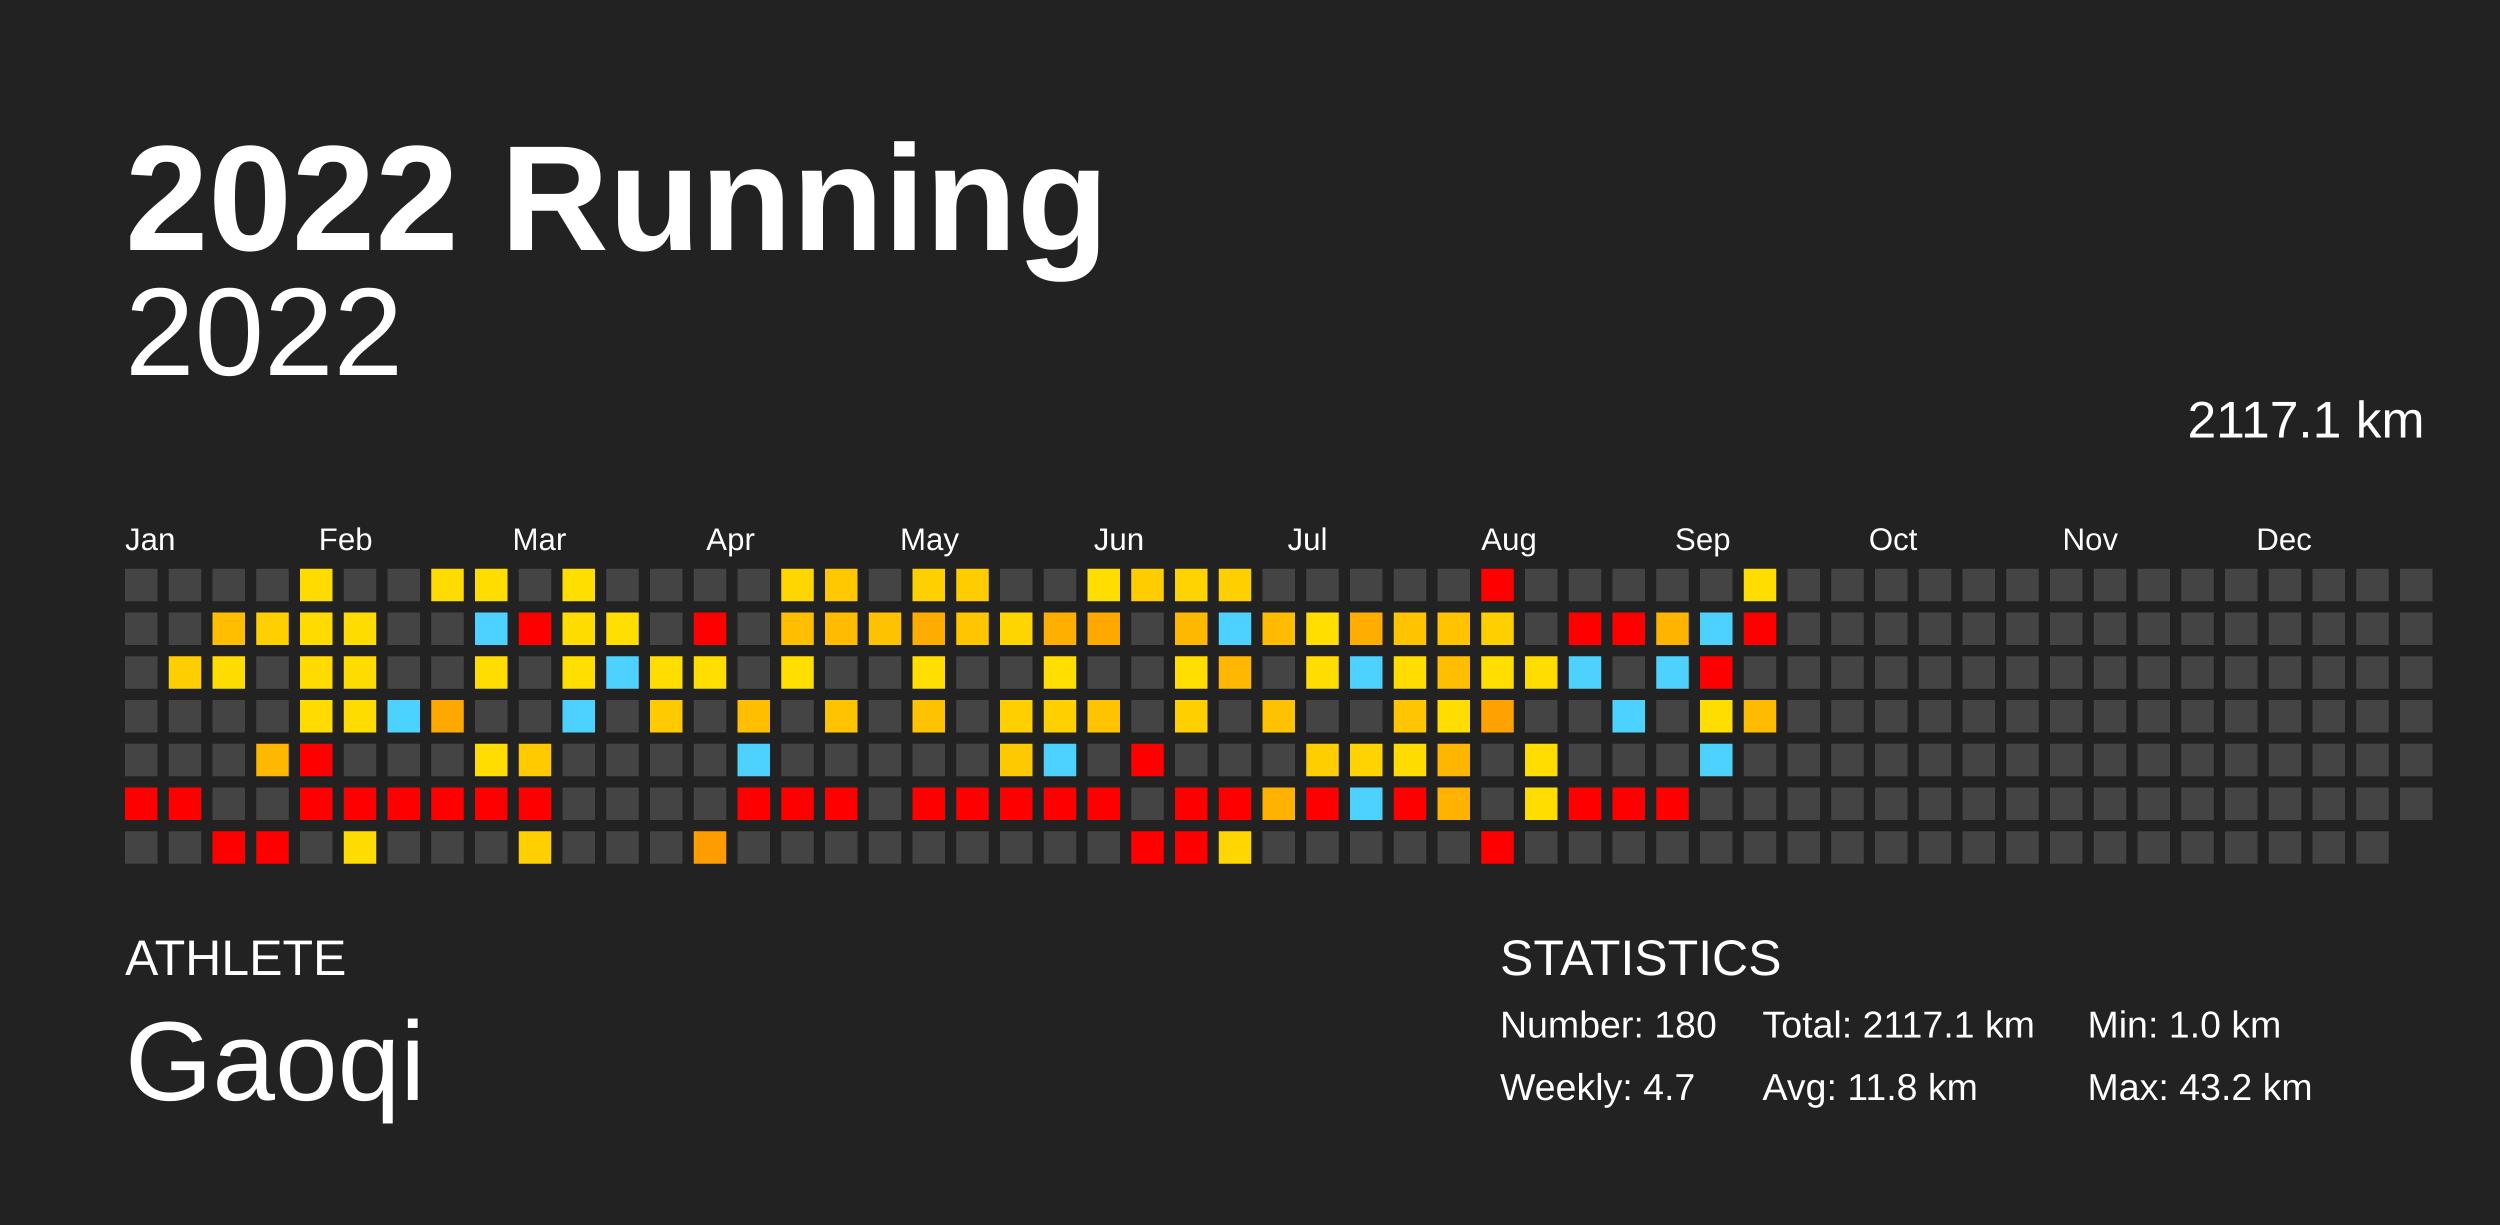
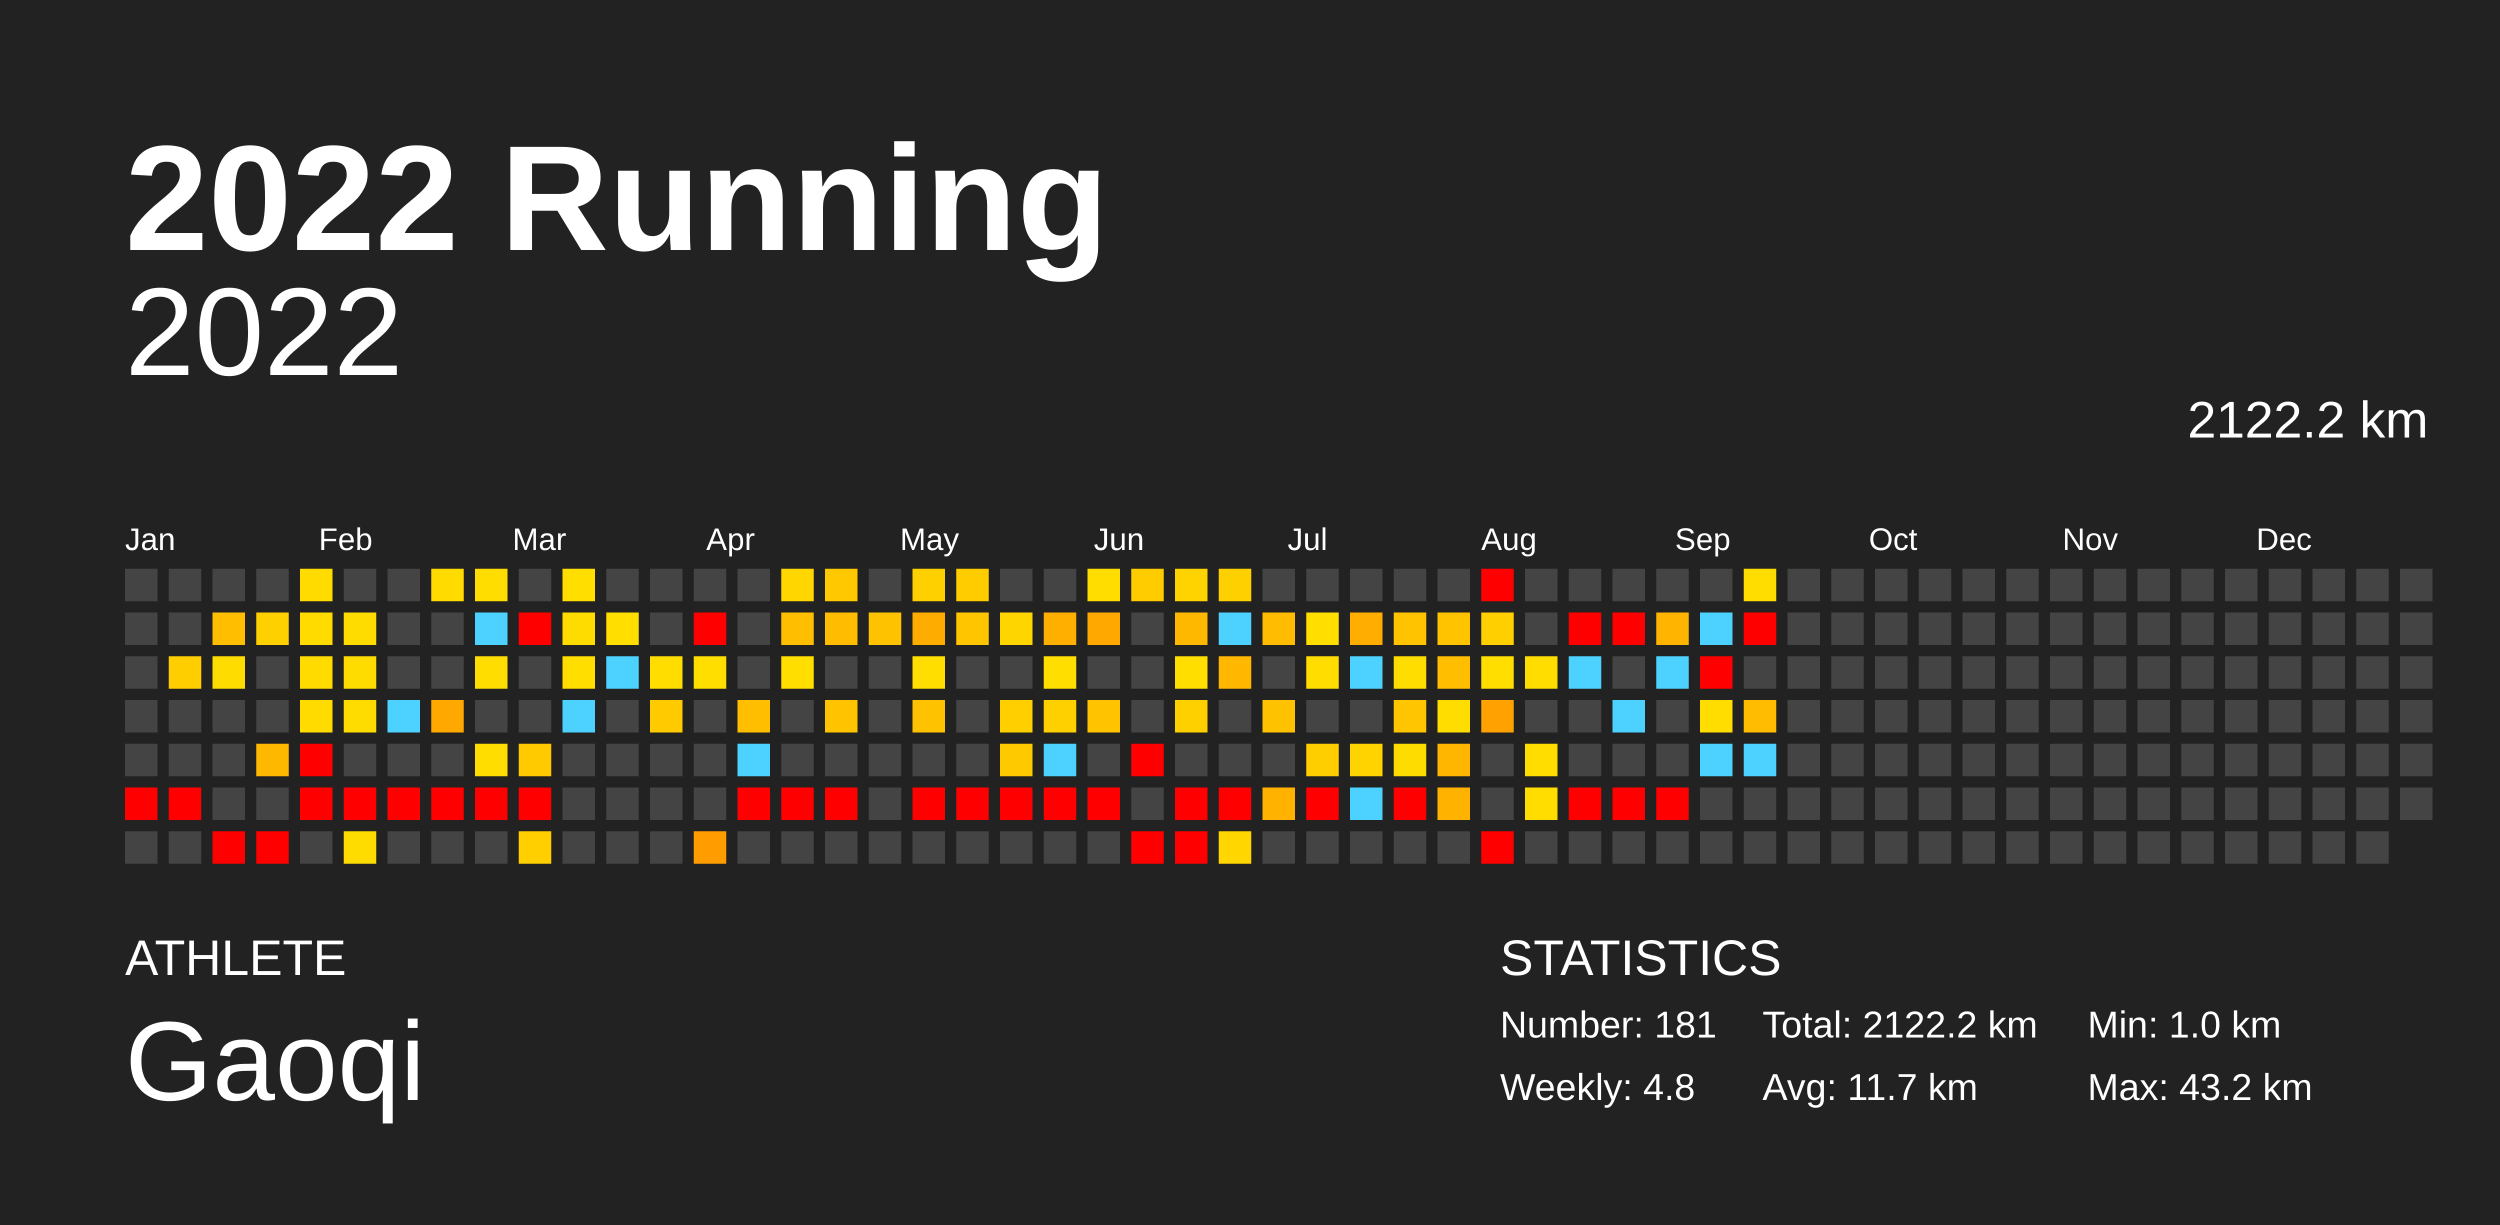
<svg xmlns="http://www.w3.org/2000/svg" baseProfile="full" height="98mm" version="1.1" viewBox="0,0,200,98" width="200mm">
  <defs />
  <rect fill="#222222" height="98" width="200" x="0" y="0" />
  <text fill="#FFFFFF" style="font-size:12px; font-family:Arial; font-weight:bold;" x="10" y="20">2022 Running</text>
  <text fill="#FFFFFF" style="font-size:4px; font-family:Arial" x="10" y="78">ATHLETE</text>
  <text fill="#FFFFFF" style="font-size:9px; font-family:Arial" x="10" y="88">Gaoqi</text>
  <text fill="#FFFFFF" style="font-size:4px; font-family:Arial" x="120" y="78">STATISTICS</text>
-   <text fill="#FFFFFF" style="font-size:3px; font-family:Arial" x="120" y="83">Number: 180</text>
-   <text fill="#FFFFFF" style="font-size:3px; font-family:Arial" x="120" y="88">Weekly: 4.7</text>
-   <text fill="#FFFFFF" style="font-size:3px; font-family:Arial" x="141" y="83">Total: 2117.1 km</text>
-   <text fill="#FFFFFF" style="font-size:3px; font-family:Arial" x="141" y="88">Avg: 11.8 km</text>
+   <text fill="#FFFFFF" style="font-size:3px; font-family:Arial" x="120" y="83">Number: 181</text>
+   <text fill="#FFFFFF" style="font-size:3px; font-family:Arial" x="120" y="88">Weekly: 4.8</text>
+   <text fill="#FFFFFF" style="font-size:3px; font-family:Arial" x="141" y="83">Total: 2122.2 km</text>
+   <text fill="#FFFFFF" style="font-size:3px; font-family:Arial" x="141" y="88">Avg: 11.7 km</text>
  <text fill="#FFFFFF" style="font-size:3px; font-family:Arial" x="167" y="83">Min: 1.0 km</text>
  <text fill="#FFFFFF" style="font-size:3px; font-family:Arial" x="167" y="88">Max: 43.2 km</text>
  <text alignment-baseline="hanging" fill="#FFFFFF" style="font-size:10.0px; font-family:Arial;" x="10" y="30">2022</text>
-   <text alignment-baseline="hanging" fill="#FFFFFF" style="font-size:4.125px; font-family:Arial;" x="175" y="35">2117.1 km</text>
+   <text alignment-baseline="hanging" fill="#FFFFFF" style="font-size:4.125px; font-family:Arial;" x="175" y="35">2122.2 km</text>
  <text fill="#FFFFFF" style="font-size:2.5px; font-family:Arial" x="10.0" y="44">Jan</text>
  <text fill="#FFFFFF" style="font-size:2.5px; font-family:Arial" x="25.5" y="44">Feb</text>
  <text fill="#FFFFFF" style="font-size:2.5px; font-family:Arial" x="41.0" y="44">Mar</text>
  <text fill="#FFFFFF" style="font-size:2.5px; font-family:Arial" x="56.5" y="44">Apr</text>
  <text fill="#FFFFFF" style="font-size:2.5px; font-family:Arial" x="72.0" y="44">May</text>
  <text fill="#FFFFFF" style="font-size:2.5px; font-family:Arial" x="87.5" y="44">Jun</text>
  <text fill="#FFFFFF" style="font-size:2.5px; font-family:Arial" x="103.0" y="44">Jul</text>
  <text fill="#FFFFFF" style="font-size:2.5px; font-family:Arial" x="118.5" y="44">Aug</text>
  <text fill="#FFFFFF" style="font-size:2.5px; font-family:Arial" x="134.0" y="44">Sep</text>
  <text fill="#FFFFFF" style="font-size:2.5px; font-family:Arial" x="149.5" y="44">Oct</text>
  <text fill="#FFFFFF" style="font-size:2.5px; font-family:Arial" x="165.0" y="44">Nov</text>
  <text fill="#FFFFFF" style="font-size:2.5px; font-family:Arial" x="180.5" y="44">Dec</text>
  <rect fill="#444444" height="2.6" width="2.6" x="10.0" y="45.5" />
  <rect fill="#444444" height="2.6" width="2.6" x="10.0" y="49.0" />
  <rect fill="#444444" height="2.6" width="2.6" x="10.0" y="52.5" />
  <rect fill="#444444" height="2.6" width="2.6" x="10.0" y="56.0" />
  <rect fill="#444444" height="2.6" width="2.6" x="10.0" y="59.5" />
  <rect fill="red" height="2.6" width="2.6" x="10.0" y="63.0" />
  <rect fill="#444444" height="2.6" width="2.6" x="10.0" y="66.5" />
  <rect fill="#444444" height="2.6" width="2.6" x="13.5" y="45.5" />
  <rect fill="#444444" height="2.6" width="2.6" x="13.5" y="49.0" />
  <rect fill="#ffce00" height="2.6" width="2.6" x="13.5" y="52.5" />
  <rect fill="#444444" height="2.6" width="2.6" x="13.5" y="56.0" />
  <rect fill="#444444" height="2.6" width="2.6" x="13.5" y="59.5" />
  <rect fill="red" height="2.6" width="2.6" x="13.5" y="63.0" />
  <rect fill="#444444" height="2.6" width="2.6" x="13.5" y="66.5" />
  <rect fill="#444444" height="2.6" width="2.6" x="17.0" y="45.5" />
  <rect fill="#ffbf00" height="2.6" width="2.6" x="17.0" y="49.0" />
  <rect fill="#ffdc00" height="2.6" width="2.6" x="17.0" y="52.5" />
  <rect fill="#444444" height="2.6" width="2.6" x="17.0" y="56.0" />
  <rect fill="#444444" height="2.6" width="2.6" x="17.0" y="59.5" />
  <rect fill="#444444" height="2.6" width="2.6" x="17.0" y="63.0" />
  <rect fill="red" height="2.6" width="2.6" x="17.0" y="66.5" />
  <rect fill="#444444" height="2.6" width="2.6" x="20.5" y="45.5" />
  <rect fill="#ffd000" height="2.6" width="2.6" x="20.5" y="49.0" />
  <rect fill="#444444" height="2.6" width="2.6" x="20.5" y="52.5" />
  <rect fill="#444444" height="2.6" width="2.6" x="20.5" y="56.0" />
  <rect fill="#ffb800" height="2.6" width="2.6" x="20.5" y="59.5" />
  <rect fill="#444444" height="2.6" width="2.6" x="20.5" y="63.0" />
  <rect fill="red" height="2.6" width="2.6" x="20.5" y="66.5" />
  <rect fill="#ffdb00" height="2.6" width="2.6" x="24.0" y="45.5" />
  <rect fill="#ffdb00" height="2.6" width="2.6" x="24.0" y="49.0" />
  <rect fill="#ffdb00" height="2.6" width="2.6" x="24.0" y="52.5" />
  <rect fill="#ffdb00" height="2.6" width="2.6" x="24.0" y="56.0" />
  <rect fill="red" height="2.6" width="2.6" x="24.0" y="59.5" />
  <rect fill="red" height="2.6" width="2.6" x="24.0" y="63.0" />
  <rect fill="#444444" height="2.6" width="2.6" x="24.0" y="66.5" />
  <rect fill="#444444" height="2.6" width="2.6" x="27.5" y="45.5" />
  <rect fill="#ffdc00" height="2.6" width="2.6" x="27.5" y="49.0" />
  <rect fill="#ffdc00" height="2.6" width="2.6" x="27.5" y="52.5" />
  <rect fill="#ffdc00" height="2.6" width="2.6" x="27.5" y="56.0" />
  <rect fill="#444444" height="2.6" width="2.6" x="27.5" y="59.5" />
  <rect fill="red" height="2.6" width="2.6" x="27.5" y="63.0" />
  <rect fill="#ffdc00" height="2.6" width="2.6" x="27.5" y="66.5" />
  <rect fill="#444444" height="2.6" width="2.6" x="31.0" y="45.5" />
  <rect fill="#444444" height="2.6" width="2.6" x="31.0" y="49.0" />
  <rect fill="#444444" height="2.6" width="2.6" x="31.0" y="52.5" />
  <rect fill="#4dd2ff" height="2.6" width="2.6" x="31.0" y="56.0" />
  <rect fill="#444444" height="2.6" width="2.6" x="31.0" y="59.5" />
  <rect fill="red" height="2.6" width="2.6" x="31.0" y="63.0" />
  <rect fill="#444444" height="2.6" width="2.6" x="31.0" y="66.5" />
  <rect fill="#ffdb00" height="2.6" width="2.6" x="34.5" y="45.5" />
  <rect fill="#444444" height="2.6" width="2.6" x="34.5" y="49.0" />
  <rect fill="#444444" height="2.6" width="2.6" x="34.5" y="52.5" />
  <rect fill="#ffa800" height="2.6" width="2.6" x="34.5" y="56.0" />
  <rect fill="#444444" height="2.6" width="2.6" x="34.5" y="59.5" />
  <rect fill="red" height="2.6" width="2.6" x="34.5" y="63.0" />
  <rect fill="#444444" height="2.6" width="2.6" x="34.5" y="66.5" />
  <rect fill="#ffdd00" height="2.6" width="2.6" x="38.0" y="45.5" />
  <rect fill="#4dd2ff" height="2.6" width="2.6" x="38.0" y="49.0" />
  <rect fill="#ffdd00" height="2.6" width="2.6" x="38.0" y="52.5" />
  <rect fill="#444444" height="2.6" width="2.6" x="38.0" y="56.0" />
  <rect fill="#ffdd00" height="2.6" width="2.6" x="38.0" y="59.5" />
  <rect fill="red" height="2.6" width="2.6" x="38.0" y="63.0" />
  <rect fill="#444444" height="2.6" width="2.6" x="38.0" y="66.5" />
  <rect fill="#444444" height="2.6" width="2.6" x="41.5" y="45.5" />
  <rect fill="red" height="2.6" width="2.6" x="41.5" y="49.0" />
  <rect fill="#444444" height="2.6" width="2.6" x="41.5" y="52.5" />
  <rect fill="#444444" height="2.6" width="2.6" x="41.5" y="56.0" />
  <rect fill="#ffca00" height="2.6" width="2.6" x="41.5" y="59.5" />
  <rect fill="red" height="2.6" width="2.6" x="41.5" y="63.0" />
  <rect fill="#ffcf00" height="2.6" width="2.6" x="41.5" y="66.5" />
  <rect fill="#ffde00" height="2.6" width="2.6" x="45.0" y="45.5" />
  <rect fill="#ffdc00" height="2.6" width="2.6" x="45.0" y="49.0" />
  <rect fill="#ffde00" height="2.6" width="2.6" x="45.0" y="52.5" />
  <rect fill="#4dd2ff" height="2.6" width="2.6" x="45.0" y="56.0" />
  <rect fill="#444444" height="2.6" width="2.6" x="45.0" y="59.5" />
  <rect fill="#444444" height="2.6" width="2.6" x="45.0" y="63.0" />
  <rect fill="#444444" height="2.6" width="2.6" x="45.0" y="66.5" />
  <rect fill="#444444" height="2.6" width="2.6" x="48.5" y="45.5" />
  <rect fill="#ffde00" height="2.6" width="2.6" x="48.5" y="49.0" />
  <rect fill="#4dd2ff" height="2.6" width="2.6" x="48.5" y="52.5" />
  <rect fill="#444444" height="2.6" width="2.6" x="48.5" y="56.0" />
  <rect fill="#444444" height="2.6" width="2.6" x="48.5" y="59.5" />
  <rect fill="#444444" height="2.6" width="2.6" x="48.5" y="63.0" />
  <rect fill="#444444" height="2.6" width="2.6" x="48.5" y="66.5" />
  <rect fill="#444444" height="2.6" width="2.6" x="52.0" y="45.5" />
  <rect fill="#444444" height="2.6" width="2.6" x="52.0" y="49.0" />
  <rect fill="#ffdd00" height="2.6" width="2.6" x="52.0" y="52.5" />
  <rect fill="#ffca00" height="2.6" width="2.6" x="52.0" y="56.0" />
  <rect fill="#444444" height="2.6" width="2.6" x="52.0" y="59.5" />
  <rect fill="#444444" height="2.6" width="2.6" x="52.0" y="63.0" />
  <rect fill="#444444" height="2.6" width="2.6" x="52.0" y="66.5" />
  <rect fill="#444444" height="2.6" width="2.6" x="55.5" y="45.5" />
  <rect fill="red" height="2.6" width="2.6" x="55.5" y="49.0" />
  <rect fill="#ffde00" height="2.6" width="2.6" x="55.5" y="52.5" />
  <rect fill="#444444" height="2.6" width="2.6" x="55.5" y="56.0" />
  <rect fill="#444444" height="2.6" width="2.6" x="55.5" y="59.5" />
  <rect fill="#444444" height="2.6" width="2.6" x="55.5" y="63.0" />
  <rect fill="#ff9d00" height="2.6" width="2.6" x="55.5" y="66.5" />
  <rect fill="#444444" height="2.6" width="2.6" x="59.0" y="45.5" />
  <rect fill="#444444" height="2.6" width="2.6" x="59.0" y="49.0" />
  <rect fill="#444444" height="2.6" width="2.6" x="59.0" y="52.5" />
  <rect fill="#ffbf00" height="2.6" width="2.6" x="59.0" y="56.0" />
  <rect fill="#4dd2ff" height="2.6" width="2.6" x="59.0" y="59.5" />
  <rect fill="red" height="2.6" width="2.6" x="59.0" y="63.0" />
  <rect fill="#444444" height="2.6" width="2.6" x="59.0" y="66.5" />
  <rect fill="#ffd600" height="2.6" width="2.6" x="62.5" y="45.5" />
  <rect fill="#ffbf00" height="2.6" width="2.6" x="62.5" y="49.0" />
  <rect fill="#ffde00" height="2.6" width="2.6" x="62.5" y="52.5" />
  <rect fill="#444444" height="2.6" width="2.6" x="62.5" y="56.0" />
  <rect fill="#444444" height="2.6" width="2.6" x="62.5" y="59.5" />
  <rect fill="red" height="2.6" width="2.6" x="62.5" y="63.0" />
  <rect fill="#444444" height="2.6" width="2.6" x="62.5" y="66.5" />
  <rect fill="#ffc800" height="2.6" width="2.6" x="66.0" y="45.5" />
  <rect fill="#ffbc00" height="2.6" width="2.6" x="66.0" y="49.0" />
  <rect fill="#444444" height="2.6" width="2.6" x="66.0" y="52.5" />
  <rect fill="#ffc300" height="2.6" width="2.6" x="66.0" y="56.0" />
  <rect fill="#444444" height="2.6" width="2.6" x="66.0" y="59.5" />
  <rect fill="red" height="2.6" width="2.6" x="66.0" y="63.0" />
  <rect fill="#444444" height="2.6" width="2.6" x="66.0" y="66.5" />
  <rect fill="#444444" height="2.6" width="2.6" x="69.5" y="45.5" />
  <rect fill="#ffc200" height="2.6" width="2.6" x="69.5" y="49.0" />
  <rect fill="#444444" height="2.6" width="2.6" x="69.5" y="52.5" />
  <rect fill="#444444" height="2.6" width="2.6" x="69.5" y="56.0" />
  <rect fill="#444444" height="2.6" width="2.6" x="69.5" y="59.5" />
  <rect fill="#444444" height="2.6" width="2.6" x="69.5" y="63.0" />
  <rect fill="#444444" height="2.6" width="2.6" x="69.5" y="66.5" />
  <rect fill="#ffd000" height="2.6" width="2.6" x="73.0" y="45.5" />
  <rect fill="#ffac00" height="2.6" width="2.6" x="73.0" y="49.0" />
  <rect fill="#ffde00" height="2.6" width="2.6" x="73.0" y="52.5" />
  <rect fill="#ffc200" height="2.6" width="2.6" x="73.0" y="56.0" />
  <rect fill="#444444" height="2.6" width="2.6" x="73.0" y="59.5" />
  <rect fill="red" height="2.6" width="2.6" x="73.0" y="63.0" />
  <rect fill="#444444" height="2.6" width="2.6" x="73.0" y="66.5" />
  <rect fill="#ffcc00" height="2.6" width="2.6" x="76.5" y="45.5" />
  <rect fill="#ffc600" height="2.6" width="2.6" x="76.5" y="49.0" />
  <rect fill="#444444" height="2.6" width="2.6" x="76.5" y="52.5" />
  <rect fill="#444444" height="2.6" width="2.6" x="76.5" y="56.0" />
  <rect fill="#444444" height="2.6" width="2.6" x="76.5" y="59.5" />
  <rect fill="red" height="2.6" width="2.6" x="76.5" y="63.0" />
  <rect fill="#444444" height="2.6" width="2.6" x="76.5" y="66.5" />
  <rect fill="#444444" height="2.6" width="2.6" x="80.0" y="45.5" />
  <rect fill="#ffd500" height="2.6" width="2.6" x="80.0" y="49.0" />
  <rect fill="#444444" height="2.6" width="2.6" x="80.0" y="52.5" />
  <rect fill="#ffcf00" height="2.6" width="2.6" x="80.0" y="56.0" />
  <rect fill="#ffc900" height="2.6" width="2.6" x="80.0" y="59.5" />
  <rect fill="red" height="2.6" width="2.6" x="80.0" y="63.0" />
  <rect fill="#444444" height="2.6" width="2.6" x="80.0" y="66.5" />
  <rect fill="#444444" height="2.6" width="2.6" x="83.5" y="45.5" />
  <rect fill="#ffaf00" height="2.6" width="2.6" x="83.5" y="49.0" />
  <rect fill="#ffde00" height="2.6" width="2.6" x="83.5" y="52.5" />
  <rect fill="#ffd000" height="2.6" width="2.6" x="83.5" y="56.0" />
  <rect fill="#4dd2ff" height="2.6" width="2.6" x="83.5" y="59.5" />
  <rect fill="red" height="2.6" width="2.6" x="83.5" y="63.0" />
  <rect fill="#444444" height="2.6" width="2.6" x="83.5" y="66.5" />
  <rect fill="#ffdd00" height="2.6" width="2.6" x="87.0" y="45.5" />
  <rect fill="#ffa900" height="2.6" width="2.6" x="87.0" y="49.0" />
  <rect fill="#444444" height="2.6" width="2.6" x="87.0" y="52.5" />
  <rect fill="#ffc300" height="2.6" width="2.6" x="87.0" y="56.0" />
  <rect fill="#444444" height="2.6" width="2.6" x="87.0" y="59.5" />
  <rect fill="red" height="2.6" width="2.6" x="87.0" y="63.0" />
  <rect fill="#444444" height="2.6" width="2.6" x="87.0" y="66.5" />
  <rect fill="#ffcc00" height="2.6" width="2.6" x="90.5" y="45.5" />
  <rect fill="#444444" height="2.6" width="2.6" x="90.5" y="49.0" />
  <rect fill="#444444" height="2.6" width="2.6" x="90.5" y="52.5" />
  <rect fill="#444444" height="2.6" width="2.6" x="90.5" y="56.0" />
  <rect fill="red" height="2.6" width="2.6" x="90.5" y="59.5" />
  <rect fill="#444444" height="2.6" width="2.6" x="90.5" y="63.0" />
  <rect fill="red" height="2.6" width="2.6" x="90.5" y="66.5" />
  <rect fill="#ffd300" height="2.6" width="2.6" x="94.0" y="45.5" />
  <rect fill="#ffb800" height="2.6" width="2.6" x="94.0" y="49.0" />
  <rect fill="#ffde00" height="2.6" width="2.6" x="94.0" y="52.5" />
  <rect fill="#ffd000" height="2.6" width="2.6" x="94.0" y="56.0" />
  <rect fill="#444444" height="2.6" width="2.6" x="94.0" y="59.5" />
  <rect fill="red" height="2.6" width="2.6" x="94.0" y="63.0" />
  <rect fill="red" height="2.6" width="2.6" x="94.0" y="66.5" />
  <rect fill="#ffd000" height="2.6" width="2.6" x="97.5" y="45.5" />
  <rect fill="#4dd2ff" height="2.6" width="2.6" x="97.5" y="49.0" />
  <rect fill="#ffb700" height="2.6" width="2.6" x="97.5" y="52.5" />
  <rect fill="#444444" height="2.6" width="2.6" x="97.5" y="56.0" />
  <rect fill="#444444" height="2.6" width="2.6" x="97.5" y="59.5" />
  <rect fill="red" height="2.6" width="2.6" x="97.5" y="63.0" />
  <rect fill="#ffd600" height="2.6" width="2.6" x="97.5" y="66.5" />
  <rect fill="#444444" height="2.6" width="2.6" x="101.0" y="45.5" />
  <rect fill="#ffbc00" height="2.6" width="2.6" x="101.0" y="49.0" />
  <rect fill="#444444" height="2.6" width="2.6" x="101.0" y="52.5" />
  <rect fill="#ffc200" height="2.6" width="2.6" x="101.0" y="56.0" />
  <rect fill="#444444" height="2.6" width="2.6" x="101.0" y="59.5" />
  <rect fill="#ffb300" height="2.6" width="2.6" x="101.0" y="63.0" />
  <rect fill="#444444" height="2.6" width="2.6" x="101.0" y="66.5" />
  <rect fill="#444444" height="2.6" width="2.6" x="104.5" y="45.5" />
  <rect fill="#ffde00" height="2.6" width="2.6" x="104.5" y="49.0" />
  <rect fill="#ffdd00" height="2.6" width="2.6" x="104.5" y="52.5" />
  <rect fill="#444444" height="2.6" width="2.6" x="104.5" y="56.0" />
  <rect fill="#ffce00" height="2.6" width="2.6" x="104.5" y="59.5" />
  <rect fill="red" height="2.6" width="2.6" x="104.5" y="63.0" />
  <rect fill="#444444" height="2.6" width="2.6" x="104.5" y="66.5" />
  <rect fill="#444444" height="2.6" width="2.6" x="108.0" y="45.5" />
  <rect fill="#ffad00" height="2.6" width="2.6" x="108.0" y="49.0" />
  <rect fill="#4dd2ff" height="2.6" width="2.6" x="108.0" y="52.5" />
  <rect fill="#444444" height="2.6" width="2.6" x="108.0" y="56.0" />
  <rect fill="#ffd300" height="2.6" width="2.6" x="108.0" y="59.5" />
  <rect fill="#4dd2ff" height="2.6" width="2.6" x="108.0" y="63.0" />
  <rect fill="#444444" height="2.6" width="2.6" x="108.0" y="66.5" />
  <rect fill="#444444" height="2.6" width="2.6" x="111.5" y="45.5" />
  <rect fill="#ffc300" height="2.6" width="2.6" x="111.5" y="49.0" />
  <rect fill="#ffdd00" height="2.6" width="2.6" x="111.5" y="52.5" />
  <rect fill="#ffc500" height="2.6" width="2.6" x="111.5" y="56.0" />
  <rect fill="#ffdc00" height="2.6" width="2.6" x="111.5" y="59.5" />
  <rect fill="red" height="2.6" width="2.6" x="111.5" y="63.0" />
  <rect fill="#444444" height="2.6" width="2.6" x="111.5" y="66.5" />
  <rect fill="#444444" height="2.6" width="2.6" x="115.0" y="45.5" />
  <rect fill="#ffc300" height="2.6" width="2.6" x="115.0" y="49.0" />
  <rect fill="#ffbe00" height="2.6" width="2.6" x="115.0" y="52.5" />
  <rect fill="#ffdd00" height="2.6" width="2.6" x="115.0" y="56.0" />
  <rect fill="#ffb600" height="2.6" width="2.6" x="115.0" y="59.5" />
  <rect fill="#ffb200" height="2.6" width="2.6" x="115.0" y="63.0" />
  <rect fill="#444444" height="2.6" width="2.6" x="115.0" y="66.5" />
  <rect fill="red" height="2.6" width="2.6" x="118.5" y="45.5" />
  <rect fill="#ffcf00" height="2.6" width="2.6" x="118.5" y="49.0" />
  <rect fill="#ffde00" height="2.6" width="2.6" x="118.5" y="52.5" />
  <rect fill="#ffa100" height="2.6" width="2.6" x="118.5" y="56.0" />
  <rect fill="#444444" height="2.6" width="2.6" x="118.5" y="59.5" />
  <rect fill="#444444" height="2.6" width="2.6" x="118.5" y="63.0" />
  <rect fill="red" height="2.6" width="2.6" x="118.5" y="66.5" />
  <rect fill="#444444" height="2.6" width="2.6" x="122.0" y="45.5" />
  <rect fill="#444444" height="2.6" width="2.6" x="122.0" y="49.0" />
  <rect fill="#ffdd00" height="2.6" width="2.6" x="122.0" y="52.5" />
  <rect fill="#444444" height="2.6" width="2.6" x="122.0" y="56.0" />
  <rect fill="#ffdd00" height="2.6" width="2.6" x="122.0" y="59.5" />
  <rect fill="#ffdd00" height="2.6" width="2.6" x="122.0" y="63.0" />
  <rect fill="#444444" height="2.6" width="2.6" x="122.0" y="66.5" />
  <rect fill="#444444" height="2.6" width="2.6" x="125.5" y="45.5" />
  <rect fill="red" height="2.6" width="2.6" x="125.5" y="49.0" />
  <rect fill="#4dd2ff" height="2.6" width="2.6" x="125.5" y="52.5" />
  <rect fill="#444444" height="2.6" width="2.6" x="125.5" y="56.0" />
  <rect fill="#444444" height="2.6" width="2.6" x="125.5" y="59.5" />
  <rect fill="red" height="2.6" width="2.6" x="125.5" y="63.0" />
  <rect fill="#444444" height="2.6" width="2.6" x="125.5" y="66.5" />
  <rect fill="#444444" height="2.6" width="2.6" x="129.0" y="45.5" />
  <rect fill="red" height="2.6" width="2.6" x="129.0" y="49.0" />
  <rect fill="#444444" height="2.6" width="2.6" x="129.0" y="52.5" />
  <rect fill="#4dd2ff" height="2.6" width="2.6" x="129.0" y="56.0" />
  <rect fill="#444444" height="2.6" width="2.6" x="129.0" y="59.5" />
  <rect fill="red" height="2.6" width="2.6" x="129.0" y="63.0" />
  <rect fill="#444444" height="2.6" width="2.6" x="129.0" y="66.5" />
  <rect fill="#444444" height="2.6" width="2.6" x="132.5" y="45.5" />
  <rect fill="#ffb400" height="2.6" width="2.6" x="132.5" y="49.0" />
  <rect fill="#4dd2ff" height="2.6" width="2.6" x="132.5" y="52.5" />
  <rect fill="#444444" height="2.6" width="2.6" x="132.5" y="56.0" />
  <rect fill="#444444" height="2.6" width="2.6" x="132.5" y="59.5" />
  <rect fill="red" height="2.6" width="2.6" x="132.5" y="63.0" />
  <rect fill="#444444" height="2.6" width="2.6" x="132.5" y="66.5" />
  <rect fill="#444444" height="2.6" width="2.6" x="136.0" y="45.5" />
  <rect fill="#4dd2ff" height="2.6" width="2.6" x="136.0" y="49.0" />
  <rect fill="red" height="2.6" width="2.6" x="136.0" y="52.5" />
  <rect fill="#ffdd00" height="2.6" width="2.6" x="136.0" y="56.0" />
  <rect fill="#4dd2ff" height="2.6" width="2.6" x="136.0" y="59.5" />
  <rect fill="#444444" height="2.6" width="2.6" x="136.0" y="63.0" />
  <rect fill="#444444" height="2.6" width="2.6" x="136.0" y="66.5" />
  <rect fill="#ffdd00" height="2.6" width="2.6" x="139.5" y="45.5" />
  <rect fill="red" height="2.6" width="2.6" x="139.5" y="49.0" />
  <rect fill="#444444" height="2.6" width="2.6" x="139.5" y="52.5" />
  <rect fill="#ffbc00" height="2.6" width="2.6" x="139.5" y="56.0" />
-   <rect fill="#444444" height="2.6" width="2.6" x="139.5" y="59.5" />
+   <rect fill="#4dd2ff" height="2.6" width="2.6" x="139.5" y="59.5" />
  <rect fill="#444444" height="2.6" width="2.6" x="139.5" y="63.0" />
  <rect fill="#444444" height="2.6" width="2.6" x="139.5" y="66.5" />
  <rect fill="#444444" height="2.6" width="2.6" x="143.0" y="45.5" />
  <rect fill="#444444" height="2.6" width="2.6" x="143.0" y="49.0" />
  <rect fill="#444444" height="2.6" width="2.6" x="143.0" y="52.5" />
  <rect fill="#444444" height="2.6" width="2.6" x="143.0" y="56.0" />
  <rect fill="#444444" height="2.6" width="2.6" x="143.0" y="59.5" />
  <rect fill="#444444" height="2.6" width="2.6" x="143.0" y="63.0" />
  <rect fill="#444444" height="2.6" width="2.6" x="143.0" y="66.5" />
  <rect fill="#444444" height="2.6" width="2.6" x="146.5" y="45.5" />
  <rect fill="#444444" height="2.6" width="2.6" x="146.5" y="49.0" />
  <rect fill="#444444" height="2.6" width="2.6" x="146.5" y="52.5" />
  <rect fill="#444444" height="2.6" width="2.6" x="146.5" y="56.0" />
  <rect fill="#444444" height="2.6" width="2.6" x="146.5" y="59.5" />
  <rect fill="#444444" height="2.6" width="2.6" x="146.5" y="63.0" />
  <rect fill="#444444" height="2.6" width="2.6" x="146.5" y="66.5" />
  <rect fill="#444444" height="2.6" width="2.6" x="150.0" y="45.5" />
  <rect fill="#444444" height="2.6" width="2.6" x="150.0" y="49.0" />
  <rect fill="#444444" height="2.6" width="2.6" x="150.0" y="52.5" />
  <rect fill="#444444" height="2.6" width="2.6" x="150.0" y="56.0" />
  <rect fill="#444444" height="2.6" width="2.6" x="150.0" y="59.5" />
  <rect fill="#444444" height="2.6" width="2.6" x="150.0" y="63.0" />
  <rect fill="#444444" height="2.6" width="2.6" x="150.0" y="66.5" />
  <rect fill="#444444" height="2.6" width="2.6" x="153.5" y="45.5" />
  <rect fill="#444444" height="2.6" width="2.6" x="153.5" y="49.0" />
  <rect fill="#444444" height="2.6" width="2.6" x="153.5" y="52.5" />
  <rect fill="#444444" height="2.6" width="2.6" x="153.5" y="56.0" />
  <rect fill="#444444" height="2.6" width="2.6" x="153.5" y="59.5" />
  <rect fill="#444444" height="2.6" width="2.6" x="153.5" y="63.0" />
  <rect fill="#444444" height="2.6" width="2.6" x="153.5" y="66.5" />
  <rect fill="#444444" height="2.6" width="2.6" x="157.0" y="45.5" />
  <rect fill="#444444" height="2.6" width="2.6" x="157.0" y="49.0" />
  <rect fill="#444444" height="2.6" width="2.6" x="157.0" y="52.5" />
  <rect fill="#444444" height="2.6" width="2.6" x="157.0" y="56.0" />
  <rect fill="#444444" height="2.6" width="2.6" x="157.0" y="59.5" />
  <rect fill="#444444" height="2.6" width="2.6" x="157.0" y="63.0" />
  <rect fill="#444444" height="2.6" width="2.6" x="157.0" y="66.5" />
  <rect fill="#444444" height="2.6" width="2.6" x="160.5" y="45.5" />
  <rect fill="#444444" height="2.6" width="2.6" x="160.5" y="49.0" />
  <rect fill="#444444" height="2.6" width="2.6" x="160.5" y="52.5" />
  <rect fill="#444444" height="2.6" width="2.6" x="160.5" y="56.0" />
  <rect fill="#444444" height="2.6" width="2.6" x="160.5" y="59.5" />
  <rect fill="#444444" height="2.6" width="2.6" x="160.5" y="63.0" />
  <rect fill="#444444" height="2.6" width="2.6" x="160.5" y="66.5" />
  <rect fill="#444444" height="2.6" width="2.6" x="164.0" y="45.5" />
  <rect fill="#444444" height="2.6" width="2.6" x="164.0" y="49.0" />
  <rect fill="#444444" height="2.6" width="2.6" x="164.0" y="52.5" />
  <rect fill="#444444" height="2.6" width="2.6" x="164.0" y="56.0" />
  <rect fill="#444444" height="2.6" width="2.6" x="164.0" y="59.5" />
  <rect fill="#444444" height="2.6" width="2.6" x="164.0" y="63.0" />
  <rect fill="#444444" height="2.6" width="2.6" x="164.0" y="66.5" />
  <rect fill="#444444" height="2.6" width="2.6" x="167.5" y="45.5" />
  <rect fill="#444444" height="2.6" width="2.6" x="167.5" y="49.0" />
  <rect fill="#444444" height="2.6" width="2.6" x="167.5" y="52.5" />
  <rect fill="#444444" height="2.6" width="2.6" x="167.5" y="56.0" />
  <rect fill="#444444" height="2.6" width="2.6" x="167.5" y="59.5" />
  <rect fill="#444444" height="2.6" width="2.6" x="167.5" y="63.0" />
  <rect fill="#444444" height="2.6" width="2.6" x="167.5" y="66.5" />
  <rect fill="#444444" height="2.6" width="2.6" x="171.0" y="45.5" />
  <rect fill="#444444" height="2.6" width="2.6" x="171.0" y="49.0" />
  <rect fill="#444444" height="2.6" width="2.6" x="171.0" y="52.5" />
  <rect fill="#444444" height="2.6" width="2.6" x="171.0" y="56.0" />
  <rect fill="#444444" height="2.6" width="2.6" x="171.0" y="59.5" />
  <rect fill="#444444" height="2.6" width="2.6" x="171.0" y="63.0" />
  <rect fill="#444444" height="2.6" width="2.6" x="171.0" y="66.5" />
  <rect fill="#444444" height="2.6" width="2.6" x="174.5" y="45.5" />
  <rect fill="#444444" height="2.6" width="2.6" x="174.5" y="49.0" />
  <rect fill="#444444" height="2.6" width="2.6" x="174.5" y="52.5" />
  <rect fill="#444444" height="2.6" width="2.6" x="174.5" y="56.0" />
  <rect fill="#444444" height="2.6" width="2.6" x="174.5" y="59.5" />
  <rect fill="#444444" height="2.6" width="2.6" x="174.5" y="63.0" />
  <rect fill="#444444" height="2.6" width="2.6" x="174.5" y="66.5" />
  <rect fill="#444444" height="2.6" width="2.6" x="178.0" y="45.5" />
  <rect fill="#444444" height="2.6" width="2.6" x="178.0" y="49.0" />
  <rect fill="#444444" height="2.6" width="2.6" x="178.0" y="52.5" />
  <rect fill="#444444" height="2.6" width="2.6" x="178.0" y="56.0" />
  <rect fill="#444444" height="2.6" width="2.6" x="178.0" y="59.5" />
  <rect fill="#444444" height="2.6" width="2.6" x="178.0" y="63.0" />
  <rect fill="#444444" height="2.6" width="2.6" x="178.0" y="66.5" />
  <rect fill="#444444" height="2.6" width="2.6" x="181.5" y="45.5" />
  <rect fill="#444444" height="2.6" width="2.6" x="181.5" y="49.0" />
  <rect fill="#444444" height="2.6" width="2.6" x="181.5" y="52.5" />
  <rect fill="#444444" height="2.6" width="2.6" x="181.5" y="56.0" />
  <rect fill="#444444" height="2.6" width="2.6" x="181.5" y="59.5" />
  <rect fill="#444444" height="2.6" width="2.6" x="181.5" y="63.0" />
  <rect fill="#444444" height="2.6" width="2.6" x="181.5" y="66.5" />
  <rect fill="#444444" height="2.6" width="2.6" x="185.0" y="45.5" />
  <rect fill="#444444" height="2.6" width="2.6" x="185.0" y="49.0" />
  <rect fill="#444444" height="2.6" width="2.6" x="185.0" y="52.5" />
  <rect fill="#444444" height="2.6" width="2.6" x="185.0" y="56.0" />
  <rect fill="#444444" height="2.6" width="2.6" x="185.0" y="59.5" />
  <rect fill="#444444" height="2.6" width="2.6" x="185.0" y="63.0" />
  <rect fill="#444444" height="2.6" width="2.6" x="185.0" y="66.5" />
  <rect fill="#444444" height="2.6" width="2.6" x="188.5" y="45.5" />
  <rect fill="#444444" height="2.6" width="2.6" x="188.5" y="49.0" />
  <rect fill="#444444" height="2.6" width="2.6" x="188.5" y="52.5" />
  <rect fill="#444444" height="2.6" width="2.6" x="188.5" y="56.0" />
  <rect fill="#444444" height="2.6" width="2.6" x="188.5" y="59.5" />
  <rect fill="#444444" height="2.6" width="2.6" x="188.5" y="63.0" />
  <rect fill="#444444" height="2.6" width="2.6" x="188.5" y="66.5" />
  <rect fill="#444444" height="2.6" width="2.6" x="192.0" y="45.5" />
  <rect fill="#444444" height="2.6" width="2.6" x="192.0" y="49.0" />
  <rect fill="#444444" height="2.6" width="2.6" x="192.0" y="52.5" />
  <rect fill="#444444" height="2.6" width="2.6" x="192.0" y="56.0" />
  <rect fill="#444444" height="2.6" width="2.6" x="192.0" y="59.5" />
  <rect fill="#444444" height="2.6" width="2.6" x="192.0" y="63.0" />
</svg>
